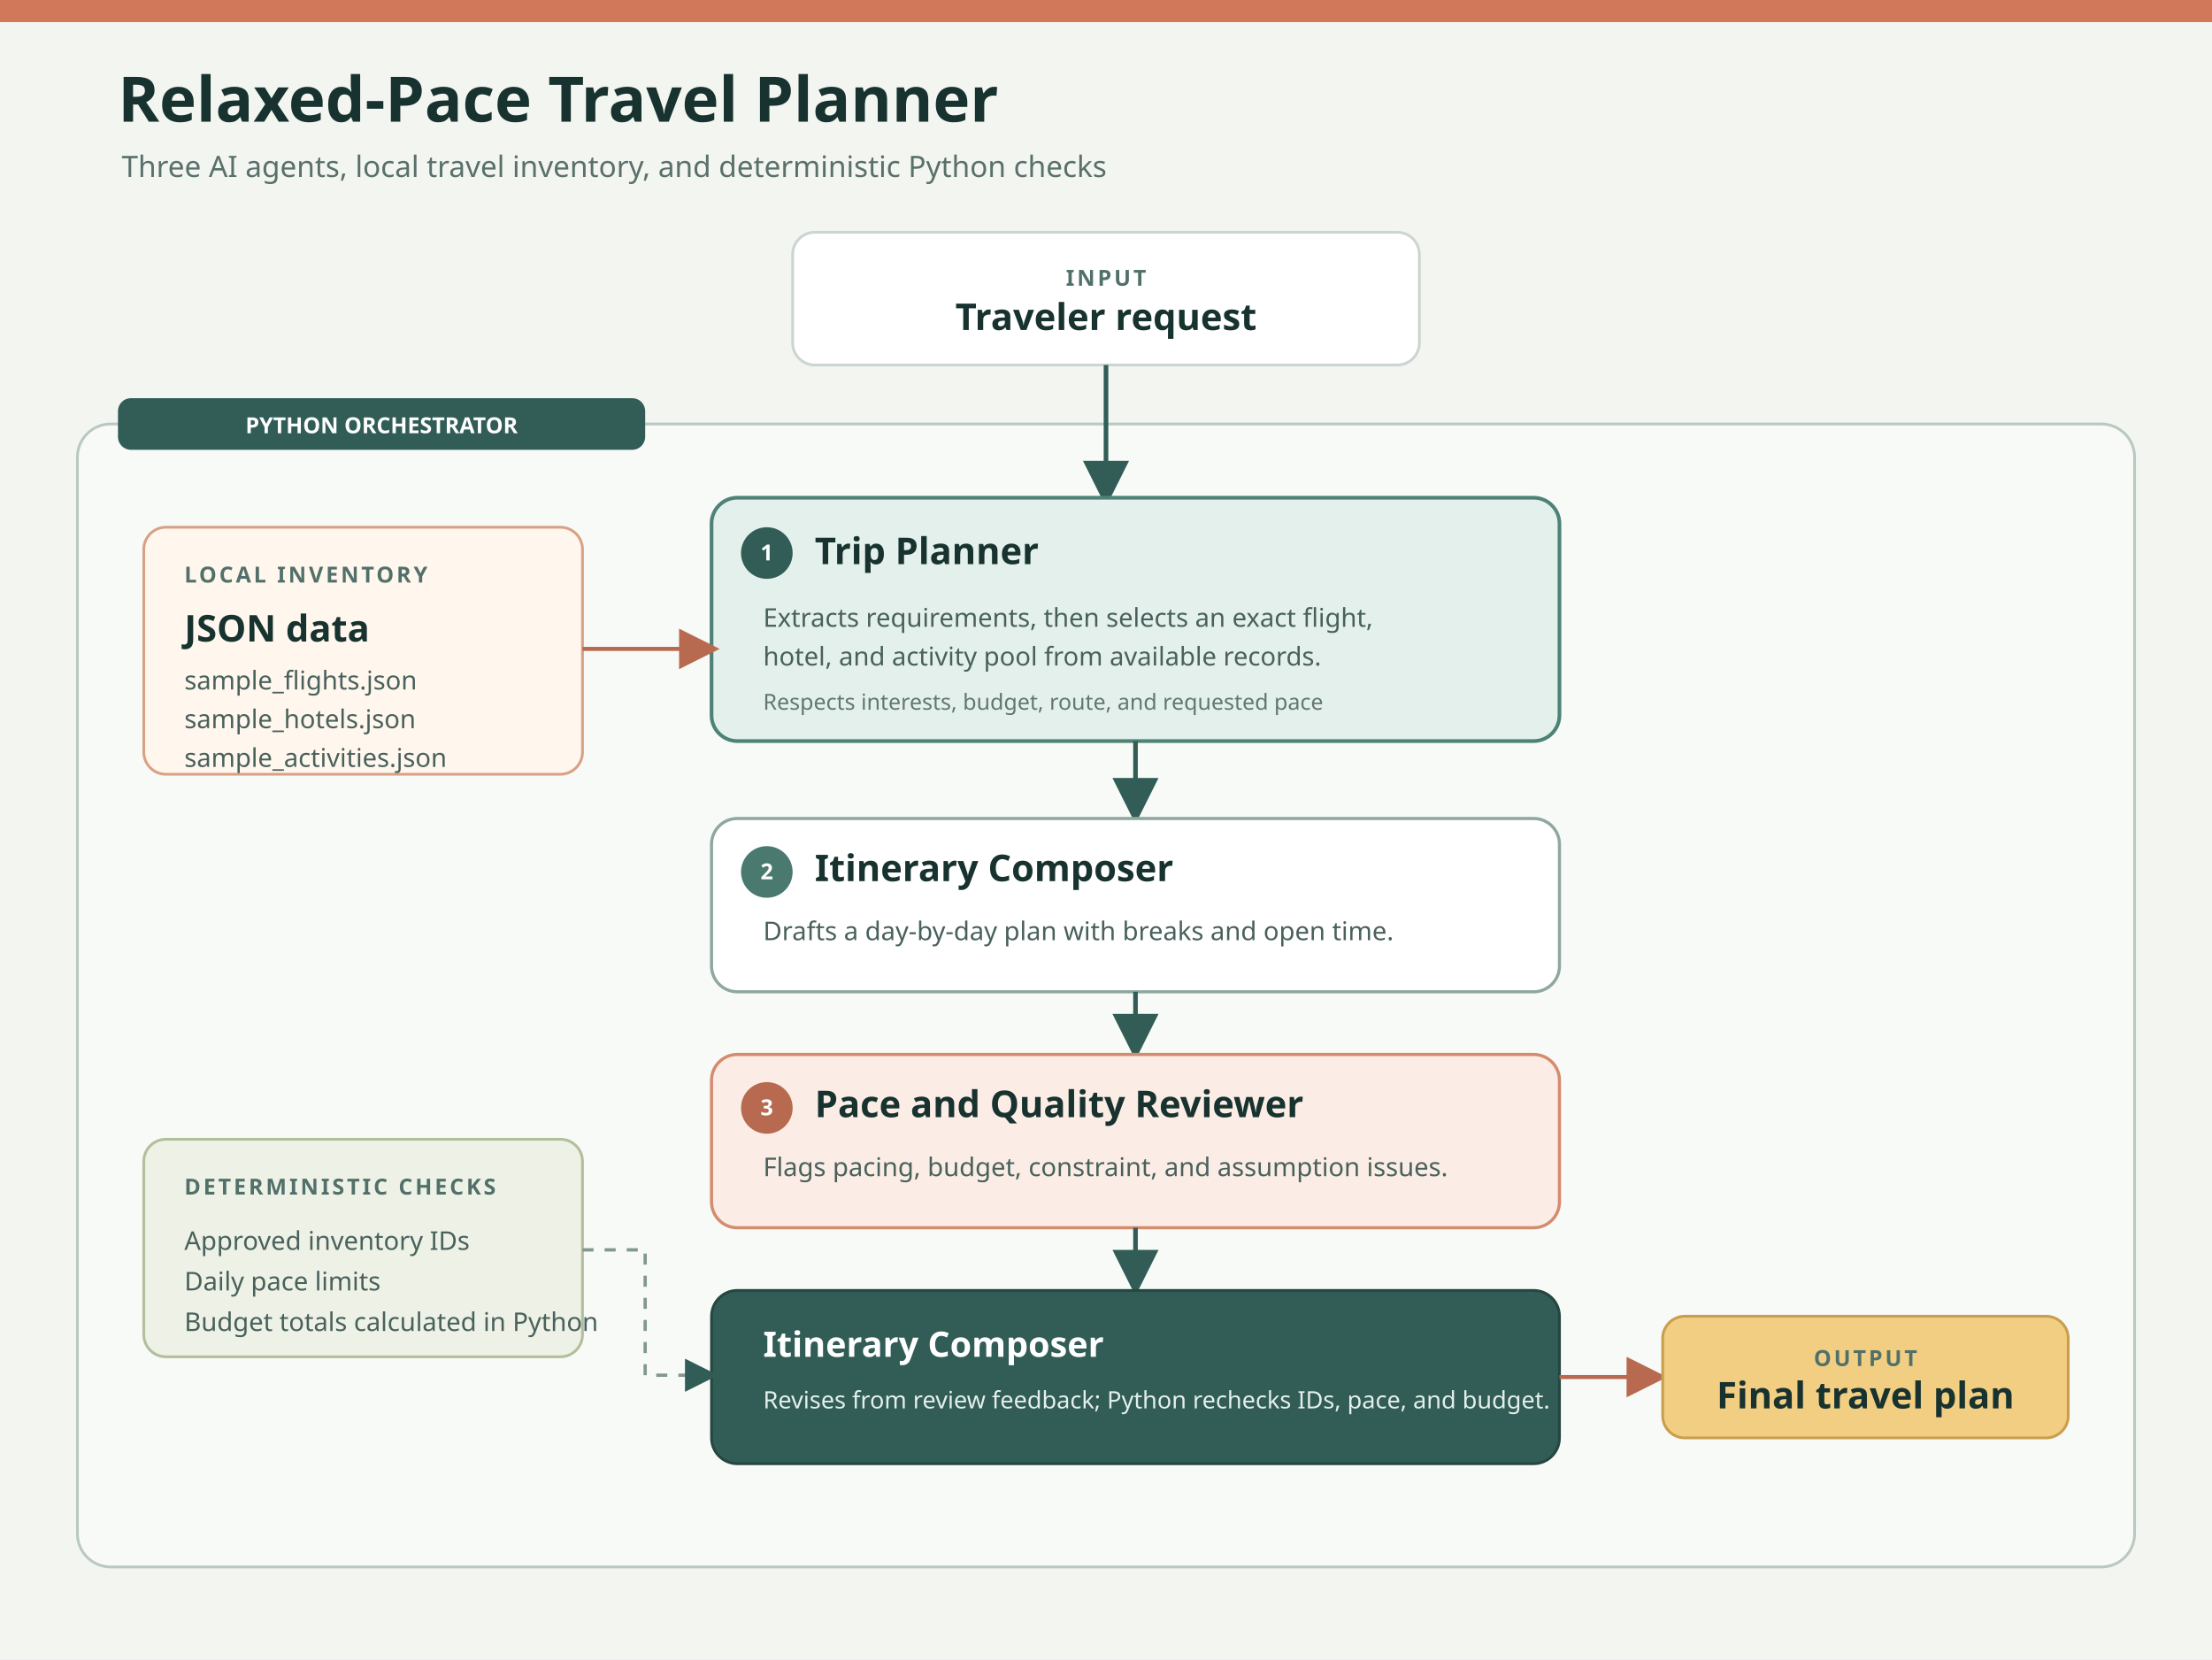
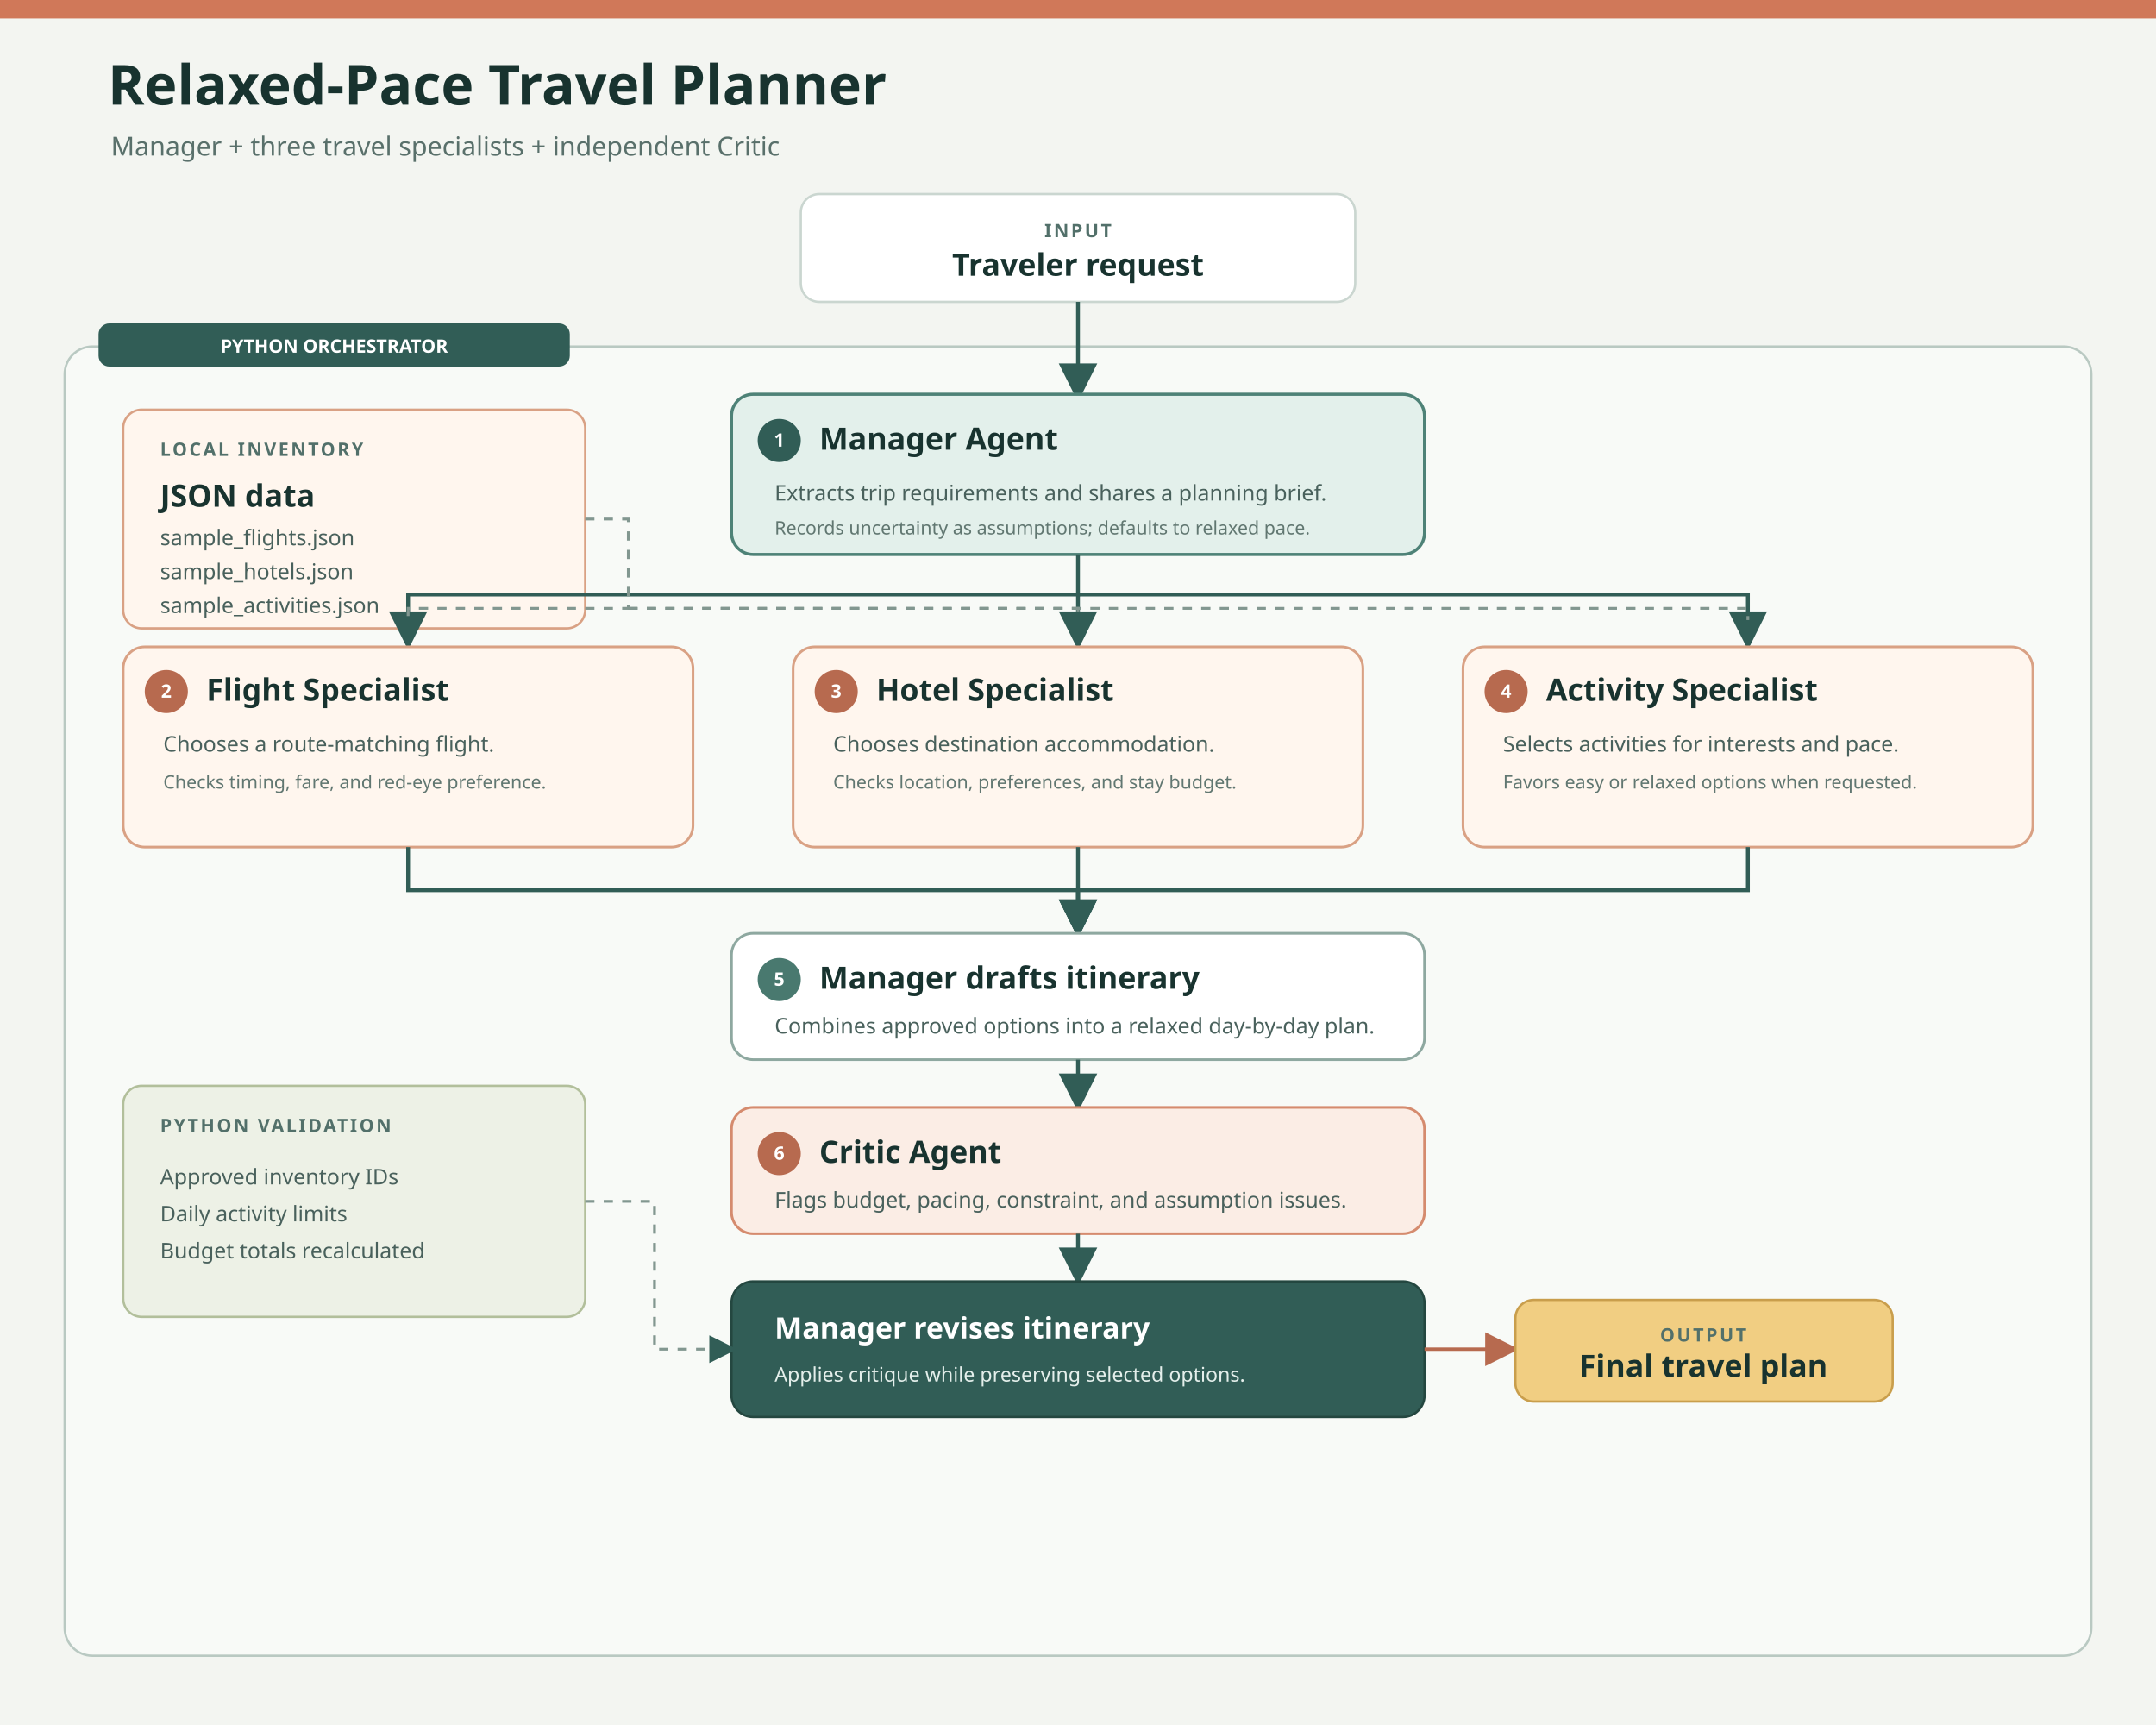
- <svg xmlns="http://www.w3.org/2000/svg" width="1200" height="900" viewBox="0 0 1200 900" role="img" aria-labelledby="title description">
+ <svg xmlns="http://www.w3.org/2000/svg" width="1400" height="1120" viewBox="0 0 1400 1120" role="img" aria-labelledby="title description">
  <defs>
    <marker id="arrow" markerWidth="10" markerHeight="10" refX="8" refY="5" orient="auto" markerUnits="strokeWidth">
      <path d="M 0 0 L 10 5 L 0 10 z" fill="#315d56" />
    </marker>
    <marker id="arrow-light" markerWidth="10" markerHeight="10" refX="8" refY="5" orient="auto" markerUnits="strokeWidth">
      <path d="M 0 0 L 10 5 L 0 10 z" fill="#b76a4f" />
    </marker>
    <style>
-       .title { font: 700 34px 'Aptos Display', 'Segoe UI', sans-serif; fill: #18332f; }
-       .subtitle { font: 400 16px 'Aptos', 'Segoe UI', sans-serif; fill: #59706b; }
+       .title { font: 700 36px 'Aptos Display', 'Segoe UI', sans-serif; fill: #18332f; }
+       .subtitle { font: 400 17px 'Aptos', 'Segoe UI', sans-serif; fill: #59706b; }
      .label { font: 700 12px 'Aptos', 'Segoe UI', sans-serif; letter-spacing: 1.4px; fill: #52706a; }
      .card-title { font: 700 20px 'Aptos Display', 'Segoe UI', sans-serif; fill: #18332f; }
      .card-copy { font: 400 14px 'Aptos', 'Segoe UI', sans-serif; fill: #49615c; }
      .small { font: 400 12px 'Aptos', 'Segoe UI', sans-serif; fill: #617771; }
      .step { font: 700 12px 'Aptos', 'Segoe UI', sans-serif; fill: #ffffff; }
      .white-title { font: 700 19px 'Aptos Display', 'Segoe UI', sans-serif; fill: #ffffff; }
      .white-copy { font: 400 13px 'Aptos', 'Segoe UI', sans-serif; fill: #e4efeb; }
      .flow { fill: none; stroke: #315d56; stroke-width: 2.5; marker-end: url(#arrow); }
      .side-flow { fill: none; stroke: #b76a4f; stroke-width: 2.2; marker-end: url(#arrow-light); }
      .dashed { fill: none; stroke: #829790; stroke-width: 1.8; stroke-dasharray: 6 6; marker-end: url(#arrow); }
    </style>
  </defs>
-   <rect width="1200" height="900" fill="#f3f5f1" />
-   <path d="M0 0 H1200 V12 H0 Z" fill="#d07859" />
-   <text x="64" y="66" class="title">Relaxed-Pace Travel Planner</text>
-   <text x="66" y="96" class="subtitle">Three AI agents, local travel inventory, and deterministic Python checks</text>
-   <rect x="430" y="126" width="340" height="72" rx="12" fill="#ffffff" stroke="#cad6d0" stroke-width="1.5" />
-   <text x="600" y="155" text-anchor="middle" class="label">INPUT</text>
-   <text x="600" y="179" text-anchor="middle" class="card-title">Traveler request</text>
-   <rect x="42" y="230" width="1116" height="620" rx="18" fill="#f8faf7" stroke="#b9c9c2" stroke-width="1.5" />
-   <rect x="64" y="216" width="286" height="28" rx="7" fill="#315d56" />
-   <text x="207" y="235" text-anchor="middle" class="step">PYTHON ORCHESTRATOR</text>
-   <path d="M600 198 V270" class="flow" />
-   <rect x="78" y="286" width="238" height="134" rx="12" fill="#fff6ee" stroke="#d9a184" stroke-width="1.5" />
-   <text x="100" y="316" class="label" fill="#a85e43">LOCAL INVENTORY</text>
-   <text x="100" y="348" class="card-title" font-size="18">JSON data</text>
-   <text x="100" y="374" class="card-copy">sample_flights.json</text>
-   <text x="100" y="395" class="card-copy">sample_hotels.json</text>
-   <text x="100" y="416" class="card-copy">sample_activities.json</text>
-   <rect x="386" y="270" width="460" height="132" rx="14" fill="#e3f0eb" stroke="#4e8277" stroke-width="2" />
-   <circle cx="416" cy="300" r="14" fill="#315d56" />
-   <text x="416" y="304" text-anchor="middle" class="step">1</text>
-   <text x="442" y="306" class="card-title">Trip Planner</text>
-   <text x="414" y="340" class="card-copy">Extracts requirements, then selects an exact flight,</text>
-   <text x="414" y="361" class="card-copy">hotel, and activity pool from available records.</text>
-   <text x="414" y="385" class="small">Respects interests, budget, route, and requested pace</text>
-   <path d="M316 352 H386" class="side-flow" />
-   <path d="M616 402 V442" class="flow" />
-   <rect x="386" y="444" width="460" height="94" rx="14" fill="#ffffff" stroke="#8ea8a0" stroke-width="1.7" />
-   <circle cx="416" cy="473" r="14" fill="#49796f" />
-   <text x="416" y="477" text-anchor="middle" class="step">2</text>
-   <text x="442" y="478" class="card-title">Itinerary Composer</text>
-   <text x="414" y="510" class="card-copy">Drafts a day-by-day plan with breaks and open time.</text>
-   <path d="M616 538 V570" class="flow" />
-   <rect x="386" y="572" width="460" height="94" rx="14" fill="#fbede5" stroke="#d58b6e" stroke-width="1.7" />
-   <circle cx="416" cy="601" r="14" fill="#b76a4f" />
-   <text x="416" y="605" text-anchor="middle" class="step">3</text>
-   <text x="442" y="606" class="card-title">Pace and Quality Reviewer</text>
-   <text x="414" y="638" class="card-copy">Flags pacing, budget, constraint, and assumption issues.</text>
-   <path d="M616 666 V698" class="flow" />
-   <rect x="386" y="700" width="460" height="94" rx="14" fill="#315d56" stroke="#244740" stroke-width="1.5" />
-   <text x="414" y="736" class="white-title">Itinerary Composer</text>
-   <text x="414" y="764" class="white-copy">Revises from review feedback; Python rechecks IDs, pace, and budget.</text>
-   <rect x="78" y="618" width="238" height="118" rx="12" fill="#edf1e6" stroke="#b2bf9b" stroke-width="1.5" />
-   <text x="100" y="648" class="label">DETERMINISTIC CHECKS</text>
-   <text x="100" y="678" class="card-copy">Approved inventory IDs</text>
-   <text x="100" y="700" class="card-copy">Daily pace limits</text>
-   <text x="100" y="722" class="card-copy">Budget totals calculated in Python</text>
-   <path d="M316 678 H350 V746 H386" class="dashed" />
-   <path d="M846 747 H900" class="side-flow" />
-   <rect x="902" y="714" width="220" height="66" rx="12" fill="#f1ce82" stroke="#c99e4c" stroke-width="1.5" />
-   <text x="1012" y="741" text-anchor="middle" class="label" fill="#624b24">OUTPUT</text>
-   <text x="1012" y="764" text-anchor="middle" class="card-title" font-size="17">Final travel plan</text>
+   <rect width="1400" height="1120" fill="#f3f5f1" />
+   <path d="M0 0 H1400 V12 H0 Z" fill="#d07859" />
+   <text x="70" y="68" class="title">Relaxed-Pace Travel Planner</text>
+   <text x="72" y="101" class="subtitle">Manager + three travel specialists + independent Critic</text>
+   <rect x="520" y="126" width="360" height="70" rx="12" fill="#ffffff" stroke="#cad6d0" stroke-width="1.5" />
+   <text x="700" y="154" text-anchor="middle" class="label">INPUT</text>
+   <text x="700" y="179" text-anchor="middle" class="card-title">Traveler request</text>
+   <rect x="42" y="225" width="1316" height="850" rx="18" fill="#f8faf7" stroke="#b9c9c2" stroke-width="1.5" />
+   <rect x="64" y="210" width="306" height="28" rx="7" fill="#315d56" />
+   <text x="217" y="229" text-anchor="middle" class="step">PYTHON ORCHESTRATOR</text>
+   <path d="M700 196 V256" class="flow" />
+   <rect x="80" y="266" width="300" height="142" rx="12" fill="#fff6ee" stroke="#d9a184" stroke-width="1.5" />
+   <text x="104" y="296" class="label" fill="#a85e43">LOCAL INVENTORY</text>
+   <text x="104" y="329" class="card-title" font-size="18">JSON data</text>
+   <text x="104" y="354" class="card-copy">sample_flights.json</text>
+   <text x="104" y="376" class="card-copy">sample_hotels.json</text>
+   <text x="104" y="398" class="card-copy">sample_activities.json</text>
+   <rect x="475" y="256" width="450" height="104" rx="14" fill="#e3f0eb" stroke="#4e8277" stroke-width="2" />
+   <circle cx="506" cy="286" r="14" fill="#315d56" />
+   <text x="506" y="290" text-anchor="middle" class="step">1</text>
+   <text x="532" y="292" class="card-title">Manager Agent</text>
+   <text x="503" y="325" class="card-copy">Extracts trip requirements and shares a planning brief.</text>
+   <text x="503" y="347" class="small">Records uncertainty as assumptions; defaults to relaxed pace.</text>
+   <path d="M700 360 V386 H265 V417" class="flow" />
+   <path d="M700 386 V417" class="flow" />
+   <path d="M700 386 H1135 V417" class="flow" />
+   <path d="M380 337 H408 V395 H265 V417" class="dashed" />
+   <path d="M408 395 H700 V417" class="dashed" />
+   <path d="M408 395 H1135 V417" class="dashed" />
+   <rect x="80" y="420" width="370" height="130" rx="14" fill="#fff6ee" stroke="#d9a184" stroke-width="1.7" />
+   <circle cx="108" cy="449" r="14" fill="#b76a4f" />
+   <text x="108" y="453" text-anchor="middle" class="step">2</text>
+   <text x="134" y="455" class="card-title">Flight Specialist</text>
+   <text x="106" y="488" class="card-copy">Chooses a route-matching flight.</text>
+   <text x="106" y="512" class="small">Checks timing, fare, and red-eye preference.</text>
+   <rect x="515" y="420" width="370" height="130" rx="14" fill="#fff6ee" stroke="#d9a184" stroke-width="1.7" />
+   <circle cx="543" cy="449" r="14" fill="#b76a4f" />
+   <text x="543" y="453" text-anchor="middle" class="step">3</text>
+   <text x="569" y="455" class="card-title">Hotel Specialist</text>
+   <text x="541" y="488" class="card-copy">Chooses destination accommodation.</text>
+   <text x="541" y="512" class="small">Checks location, preferences, and stay budget.</text>
+   <rect x="950" y="420" width="370" height="130" rx="14" fill="#fff6ee" stroke="#d9a184" stroke-width="1.7" />
+   <circle cx="978" cy="449" r="14" fill="#b76a4f" />
+   <text x="978" y="453" text-anchor="middle" class="step">4</text>
+   <text x="1004" y="455" class="card-title">Activity Specialist</text>
+   <text x="976" y="488" class="card-copy">Selects activities for interests and pace.</text>
+   <text x="976" y="512" class="small">Favors easy or relaxed options when requested.</text>
+   <path d="M265 550 V578 H700 V604" class="flow" />
+   <path d="M700 550 V604" class="flow" />
+   <path d="M1135 550 V578 H700 V604" class="flow" />
+   <rect x="475" y="606" width="450" height="82" rx="14" fill="#ffffff" stroke="#8ea8a0" stroke-width="1.7" />
+   <circle cx="506" cy="636" r="14" fill="#49796f" />
+   <text x="506" y="640" text-anchor="middle" class="step">5</text>
+   <text x="532" y="642" class="card-title">Manager drafts itinerary</text>
+   <text x="503" y="671" class="card-copy">Combines approved options into a relaxed day-by-day plan.</text>
+   <path d="M700 688 V717" class="flow" />
+   <rect x="475" y="719" width="450" height="82" rx="14" fill="#fbede5" stroke="#d58b6e" stroke-width="1.7" />
+   <circle cx="506" cy="749" r="14" fill="#b76a4f" />
+   <text x="506" y="753" text-anchor="middle" class="step">6</text>
+   <text x="532" y="755" class="card-title">Critic Agent</text>
+   <text x="503" y="784" class="card-copy">Flags budget, pacing, constraint, and assumption issues.</text>
+   <path d="M700 801 V830" class="flow" />
+   <rect x="475" y="832" width="450" height="88" rx="14" fill="#315d56" stroke="#244740" stroke-width="1.5" />
+   <text x="503" y="869" class="white-title">Manager revises itinerary</text>
+   <text x="503" y="897" class="white-copy">Applies critique while preserving selected options.</text>
+   <rect x="80" y="705" width="300" height="150" rx="12" fill="#edf1e6" stroke="#b2bf9b" stroke-width="1.5" />
+   <text x="104" y="735" class="label">PYTHON VALIDATION</text>
+   <text x="104" y="769" class="card-copy">Approved inventory IDs</text>
+   <text x="104" y="793" class="card-copy">Daily activity limits</text>
+   <text x="104" y="817" class="card-copy">Budget totals recalculated</text>
+   <path d="M380 780 H425 V876 H475" class="dashed" />
+   <path d="M925 876 H982" class="side-flow" />
+   <rect x="984" y="844" width="245" height="66" rx="12" fill="#f1ce82" stroke="#c99e4c" stroke-width="1.5" />
+   <text x="1106" y="871" text-anchor="middle" class="label" fill="#624b24">OUTPUT</text>
+   <text x="1106" y="894" text-anchor="middle" class="card-title" font-size="17">Final travel plan</text>
</svg>
